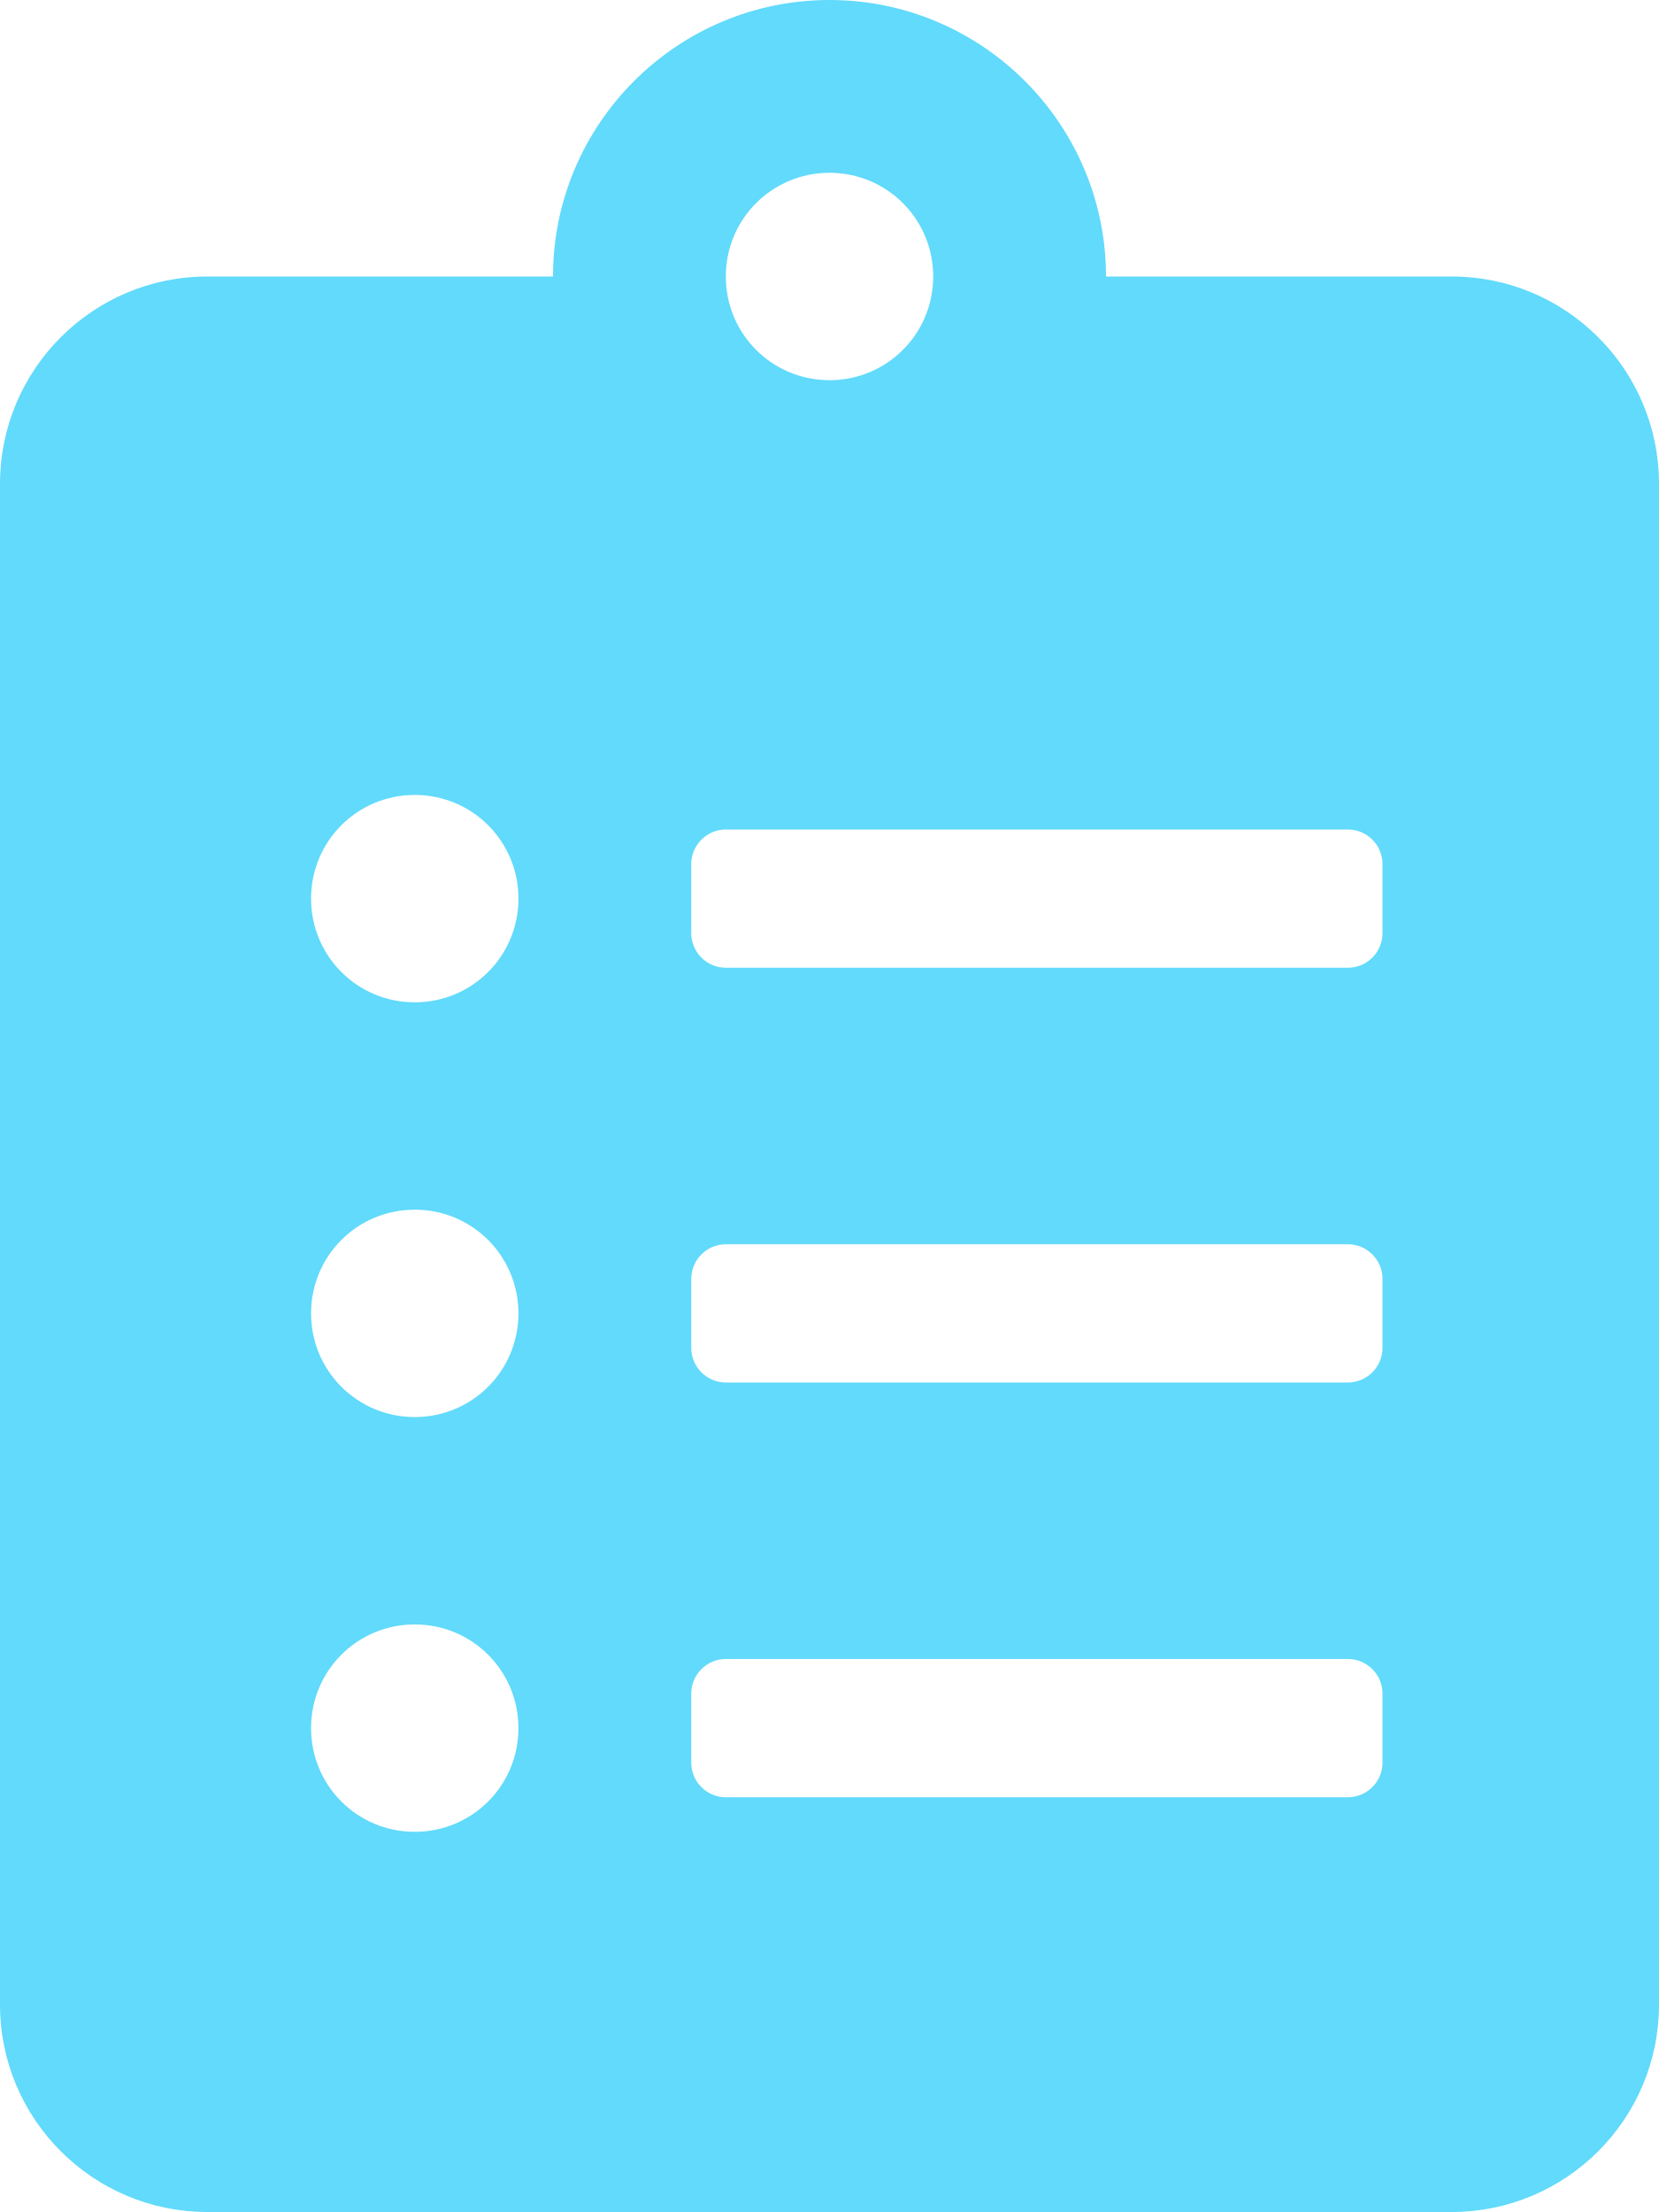
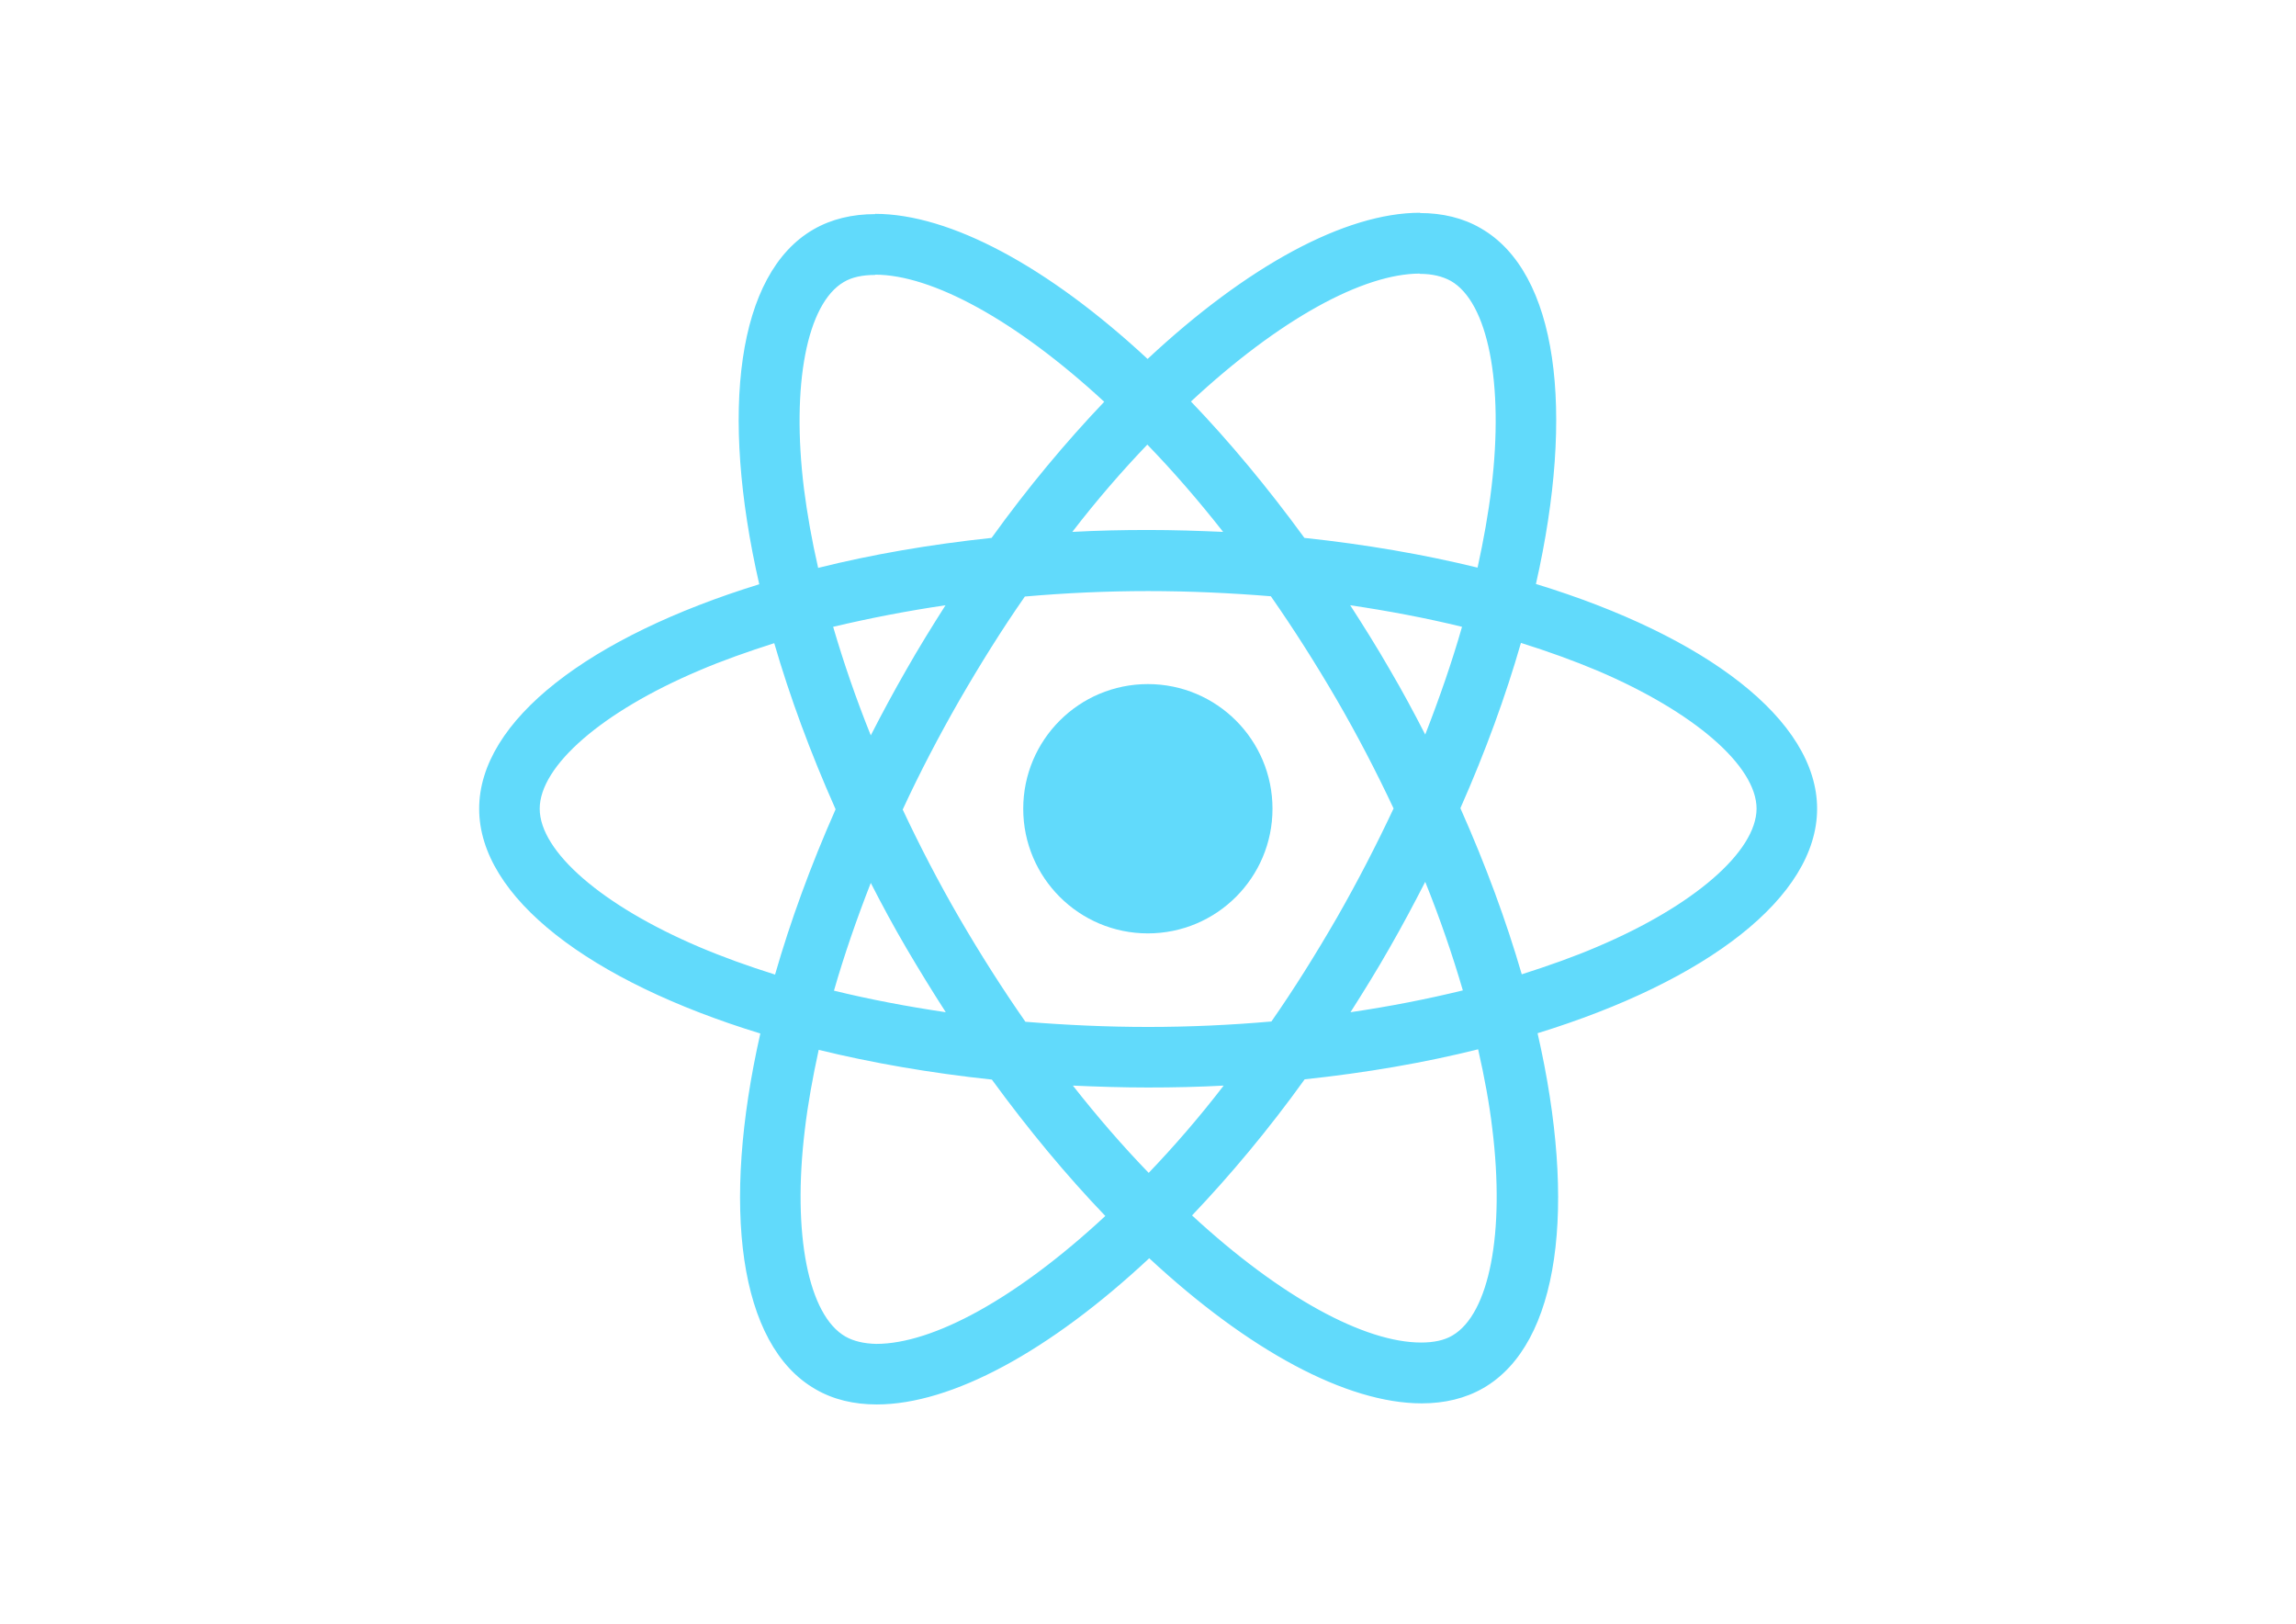
- <svg xmlns="http://www.w3.org/2000/svg" viewBox="0 0 384 512">
-   <path fill="#61DAFB" d="M336 64h-80c0-35.3-28.7-64-64-64s-64 28.7-64 64H48C21.5 64 0 85.5 0 112v352c0 26.5 21.5 48 48 48h288c26.5 0 48-21.5 48-48V112c0-26.5-21.5-48-48-48zM96 424c-13.3 0-24-10.7-24-24s10.7-24 24-24 24 10.7 24 24-10.7 24-24 24zm0-96c-13.3 0-24-10.7-24-24s10.7-24 24-24 24 10.7 24 24-10.7 24-24 24zm0-96c-13.3 0-24-10.7-24-24s10.7-24 24-24 24 10.7 24 24-10.7 24-24 24zm96-192c13.3 0 24 10.7 24 24s-10.7 24-24 24-24-10.7-24-24 10.7-24 24-24zm128 368c0 4.4-3.6 8-8 8H168c-4.4 0-8-3.6-8-8v-16c0-4.4 3.6-8 8-8h144c4.4 0 8 3.6 8 8v16zm0-96c0 4.4-3.6 8-8 8H168c-4.4 0-8-3.6-8-8v-16c0-4.4 3.6-8 8-8h144c4.4 0 8 3.6 8 8v16zm0-96c0 4.4-3.6 8-8 8H168c-4.4 0-8-3.6-8-8v-16c0-4.4 3.6-8 8-8h144c4.4 0 8 3.6 8 8v16z" />
+ <svg xmlns="http://www.w3.org/2000/svg" viewBox="0 0 841.9 595.3">
+   <g fill="#61DAFB">
+     <path d="M666.3 296.5c0-32.5-40.7-63.3-103.1-82.4 14.4-63.6 8-114.2-20.2-130.4-6.5-3.8-14.1-5.6-22.4-5.6v22.3c4.6 0 8.3.9 11.4 2.6 13.6 7.8 19.5 37.5 14.9 75.7-1.1 9.4-2.9 19.3-5.1 29.4-19.6-4.8-41-8.5-63.5-10.9-13.5-18.5-27.5-35.3-41.6-50 32.6-30.3 63.2-46.9 84-46.9V78c-27.5 0-63.5 19.6-99.9 53.6-36.4-33.8-72.4-53.2-99.9-53.2v22.3c20.7 0 51.4 16.5 84 46.6-14 14.7-28 31.4-41.3 49.9-22.6 2.4-44 6.1-63.6 11-2.3-10-4-19.7-5.2-29-4.7-38.2 1.1-67.9 14.6-75.8 3-1.8 6.9-2.6 11.5-2.6V78.5c-8.4 0-16 1.8-22.6 5.6-28.1 16.2-34.4 66.7-19.9 130.1-62.2 19.2-102.7 49.9-102.7 82.3 0 32.5 40.7 63.3 103.1 82.4-14.4 63.6-8 114.2 20.2 130.4 6.5 3.8 14.1 5.6 22.5 5.6 27.5 0 63.5-19.6 99.9-53.6 36.4 33.8 72.4 53.2 99.9 53.2 8.4 0 16-1.8 22.6-5.6 28.1-16.2 34.4-66.7 19.9-130.1 62-19.1 102.5-49.9 102.5-82.3zm-130.2-66.7c-3.7 12.9-8.3 26.2-13.5 39.5-4.1-8-8.4-16-13.1-24-4.6-8-9.5-15.8-14.4-23.4 14.2 2.1 27.9 4.7 41 7.9zm-45.8 106.5c-7.8 13.5-15.8 26.3-24.1 38.2-14.9 1.3-30 2-45.2 2-15.1 0-30.2-.7-45-1.9-8.3-11.9-16.4-24.6-24.2-38-7.6-13.1-14.5-26.4-20.8-39.8 6.2-13.4 13.2-26.8 20.7-39.9 7.8-13.5 15.8-26.3 24.1-38.2 14.9-1.3 30-2 45.2-2 15.1 0 30.2.7 45 1.9 8.3 11.9 16.4 24.6 24.2 38 7.6 13.1 14.5 26.4 20.8 39.8-6.3 13.4-13.2 26.8-20.7 39.9zm32.3-13c5.4 13.4 10 26.8 13.8 39.8-13.1 3.2-26.9 5.9-41.2 8 4.9-7.7 9.8-15.6 14.4-23.7 4.6-8 8.9-16.1 13-24.1zM421.2 430c-9.3-9.6-18.6-20.3-27.8-32 9 .4 18.2.7 27.5.7 9.4 0 18.7-.2 27.8-.7-9 11.7-18.3 22.4-27.5 32zm-74.4-58.9c-14.2-2.1-27.9-4.7-41-7.9 3.7-12.9 8.3-26.2 13.5-39.5 4.1 8 8.4 16 13.1 24 4.7 8 9.5 15.8 14.4 23.4zM420.7 163c9.3 9.6 18.6 20.3 27.8 32-9-.4-18.2-.7-27.5-.7-9.4 0-18.7.2-27.8.7 9-11.7 18.3-22.4 27.5-32zm-74 58.9c-4.9 7.7-9.8 15.6-14.4 23.7-4.6 8-8.9 16-13 24-5.4-13.4-10-26.8-13.8-39.8 13.1-3.1 26.9-5.8 41.2-7.9zm-90.5 125.2c-35.4-15.1-58.3-34.9-58.3-50.6 0-15.7 22.9-35.6 58.3-50.6 8.6-3.7 18-7 27.7-10.1 5.7 19.6 13.2 40 22.5 60.9-9.2 20.8-16.6 41.1-22.2 60.6-9.9-3.1-19.3-6.5-28-10.2zM310 490c-13.6-7.8-19.5-37.5-14.9-75.7 1.1-9.4 2.9-19.3 5.1-29.4 19.6 4.8 41 8.5 63.5 10.9 13.5 18.5 27.5 35.3 41.6 50-32.6 30.3-63.2 46.9-84 46.9-4.5-.1-8.3-1-11.3-2.7zm237.2-76.2c4.7 38.2-1.1 67.9-14.6 75.8-3 1.8-6.9 2.6-11.5 2.6-20.7 0-51.4-16.5-84-46.6 14-14.7 28-31.4 41.3-49.9 22.6-2.4 44-6.1 63.6-11 2.3 10.1 4.1 19.8 5.2 29.1zm38.5-66.7c-8.6 3.7-18 7-27.7 10.1-5.7-19.6-13.2-40-22.5-60.9 9.2-20.8 16.6-41.1 22.2-60.6 9.9 3.1 19.3 6.5 28.1 10.2 35.4 15.1 58.3 34.9 58.3 50.6-.1 15.7-23 35.6-58.4 50.6zM320.8 78.4z" />
+     <circle cx="420.9" cy="296.5" r="45.7" />
+     <path d="M520.5 78.1z" />
+   </g>
</svg>
